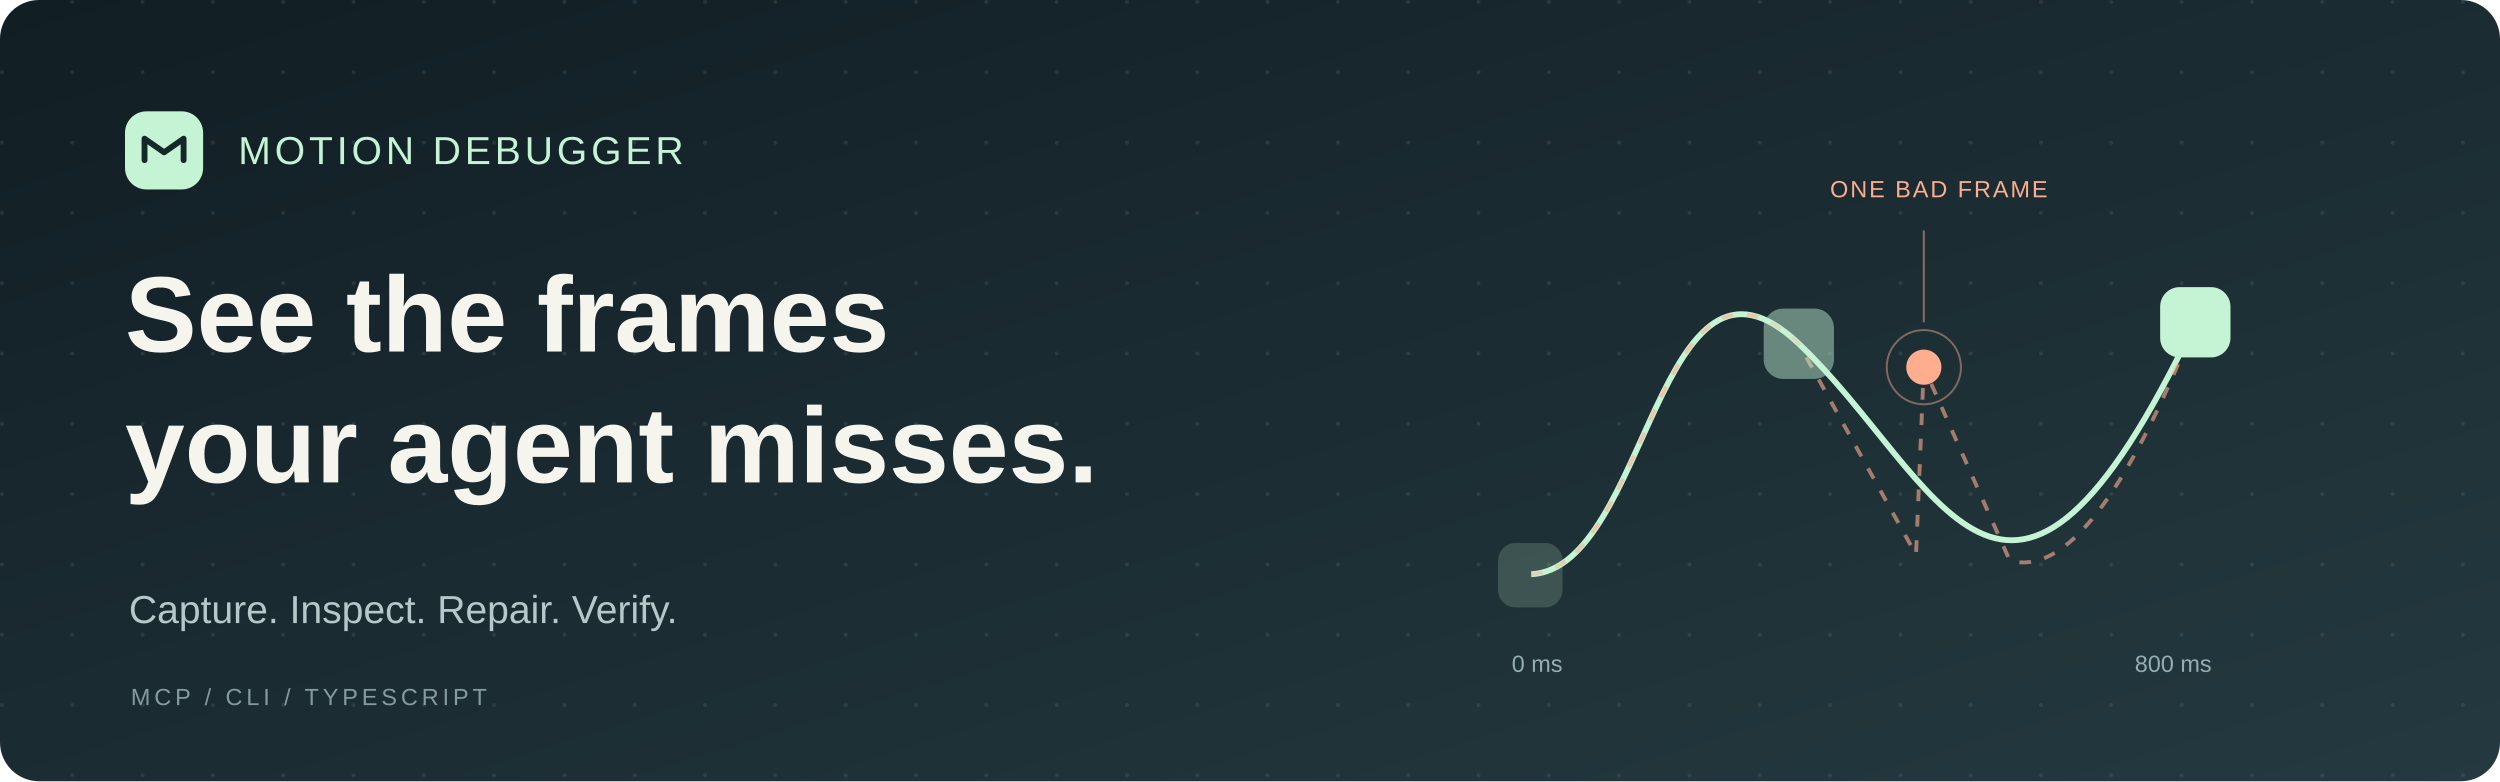
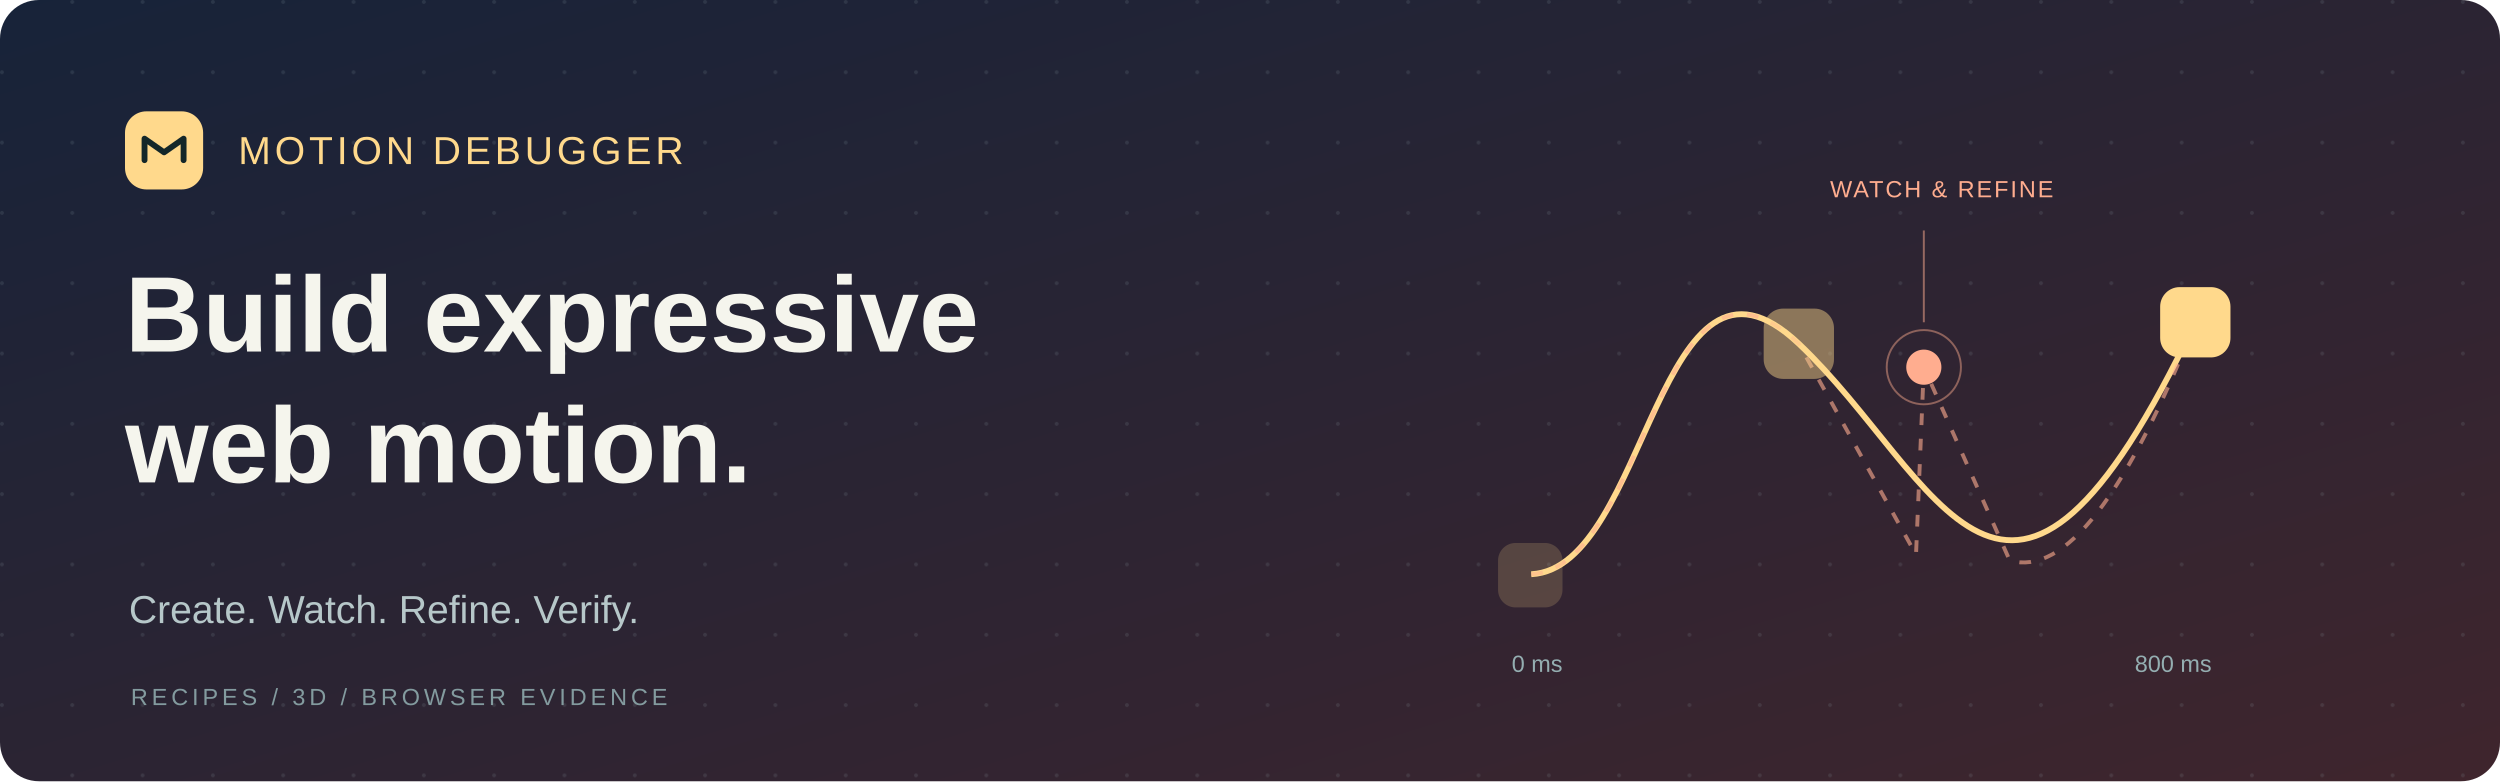
<svg xmlns="http://www.w3.org/2000/svg" width="1280" height="400" viewBox="0 0 1280 400" role="img" aria-labelledby="title desc">
  <defs>
    <linearGradient id="bg" x2="1" y2="1">
-       <stop stop-color="#111e24" />
-       <stop offset="1" stop-color="#243a40" />
+       <stop stop-color="#172339" />
+       <stop offset="1" stop-color="#3f252d" />
    </linearGradient>
    <pattern id="grid" width="36" height="36" patternUnits="userSpaceOnUse">
      <circle cx="1" cy="1" r="1" fill="#9baeb4" opacity=".14" />
    </pattern>
  </defs>
  <rect width="1280" height="400" rx="20" fill="url(#bg)" />
  <rect width="1280" height="400" rx="20" fill="url(#grid)" />
  <g font-family="Arial, Helvetica, sans-serif">
    <g transform="translate(64 57)">
-       <rect width="40" height="40" rx="11" fill="#c5f4d4" />
+       <rect width="40" height="40" rx="11" fill="#ffd98c" />
      <path d="M10 25V14l10 7 10-7v11" fill="none" stroke="#142729" stroke-width="3" stroke-linecap="round" stroke-linejoin="round" />
-       <text x="58" y="27" font-size="20" fill="#c5f4d4" letter-spacing="2">MOTION DEBUGGER</text>
+       <text x="58" y="27" font-size="20" fill="#ffd98c" letter-spacing="2">MOTION DEBUGGER</text>
    </g>
-     <text x="64" y="180" font-size="55" font-weight="700" fill="#f5f5ed">See the frames</text>
-     <text x="64" y="247" font-size="55" font-weight="700" fill="#f5f5ed">your agent misses.</text>
-     <text x="66" y="319" font-size="20" fill="#b6c7c9">Capture. Inspect. Repair. Verify.</text>
-     <text x="67" y="361" font-size="12" letter-spacing="2" fill="#839b9f">MCP / CLI / TYPESCRIPT</text>
+     <text x="64" y="180" font-size="55" font-weight="700" fill="#f5f5ed">Build expressive</text>
+     <text x="64" y="247" font-size="55" font-weight="700" fill="#f5f5ed">web motion.</text>
+     <text x="66" y="319" font-size="20" fill="#b6c7c9">Create. Watch. Refine. Verify.</text>
+     <text x="67" y="361" font-size="12" letter-spacing="2" fill="#839b9f">RECIPES / 3D / BROWSER EVIDENCE</text>
    <g transform="translate(784 81)">
-       <path d="M0 213C60 210 65 27 137 95S243 288 340 84" fill="none" stroke="#c5f4d4" stroke-width="3" />
+       <path d="M0 213C60 210 65 27 137 95S243 288 340 84" fill="none" stroke="#ffd98c" stroke-width="3" />
      <path d="M0 213C60 210 65 27 137 95L197 203 201 107 245 206Q287 218 340 84" fill="none" stroke="#ffad8f" stroke-width="2" stroke-dasharray="6 7" opacity=".6" />
-       <rect x="-17" y="197" width="33" height="33" rx="9" fill="#c5f4d4" opacity=".18" />
-       <rect x="119" y="77" width="36" height="36" rx="10" fill="#c5f4d4" opacity=".45" />
-       <rect x="322" y="66" width="36" height="36" rx="10" fill="#c5f4d4" />
+       <rect x="-17" y="197" width="33" height="33" rx="9" fill="#ffd98c" opacity=".18" />
+       <rect x="119" y="77" width="36" height="36" rx="10" fill="#ffd98c" opacity=".45" />
+       <rect x="322" y="66" width="36" height="36" rx="10" fill="#ffd98c" />
      <circle cx="201" cy="107" r="9" fill="#ffad8f" />
      <circle cx="201" cy="107" r="19" fill="none" stroke="#ffad8f" opacity=".45" />
      <path d="M201 84V37" stroke="#ffad8f" opacity=".5" />
-       <text x="153" y="20" font-size="12" fill="#ffad8f" letter-spacing="1">ONE BAD FRAME</text>
+       <text x="153" y="20" font-size="12" fill="#ffad8f" letter-spacing="1">WATCH &amp; REFINE</text>
      <text x="-10" y="263" font-size="12" fill="#94aeb1">0 ms</text>
      <text x="309" y="263" font-size="12" fill="#94aeb1">800 ms</text>
    </g>
  </g>
</svg>
